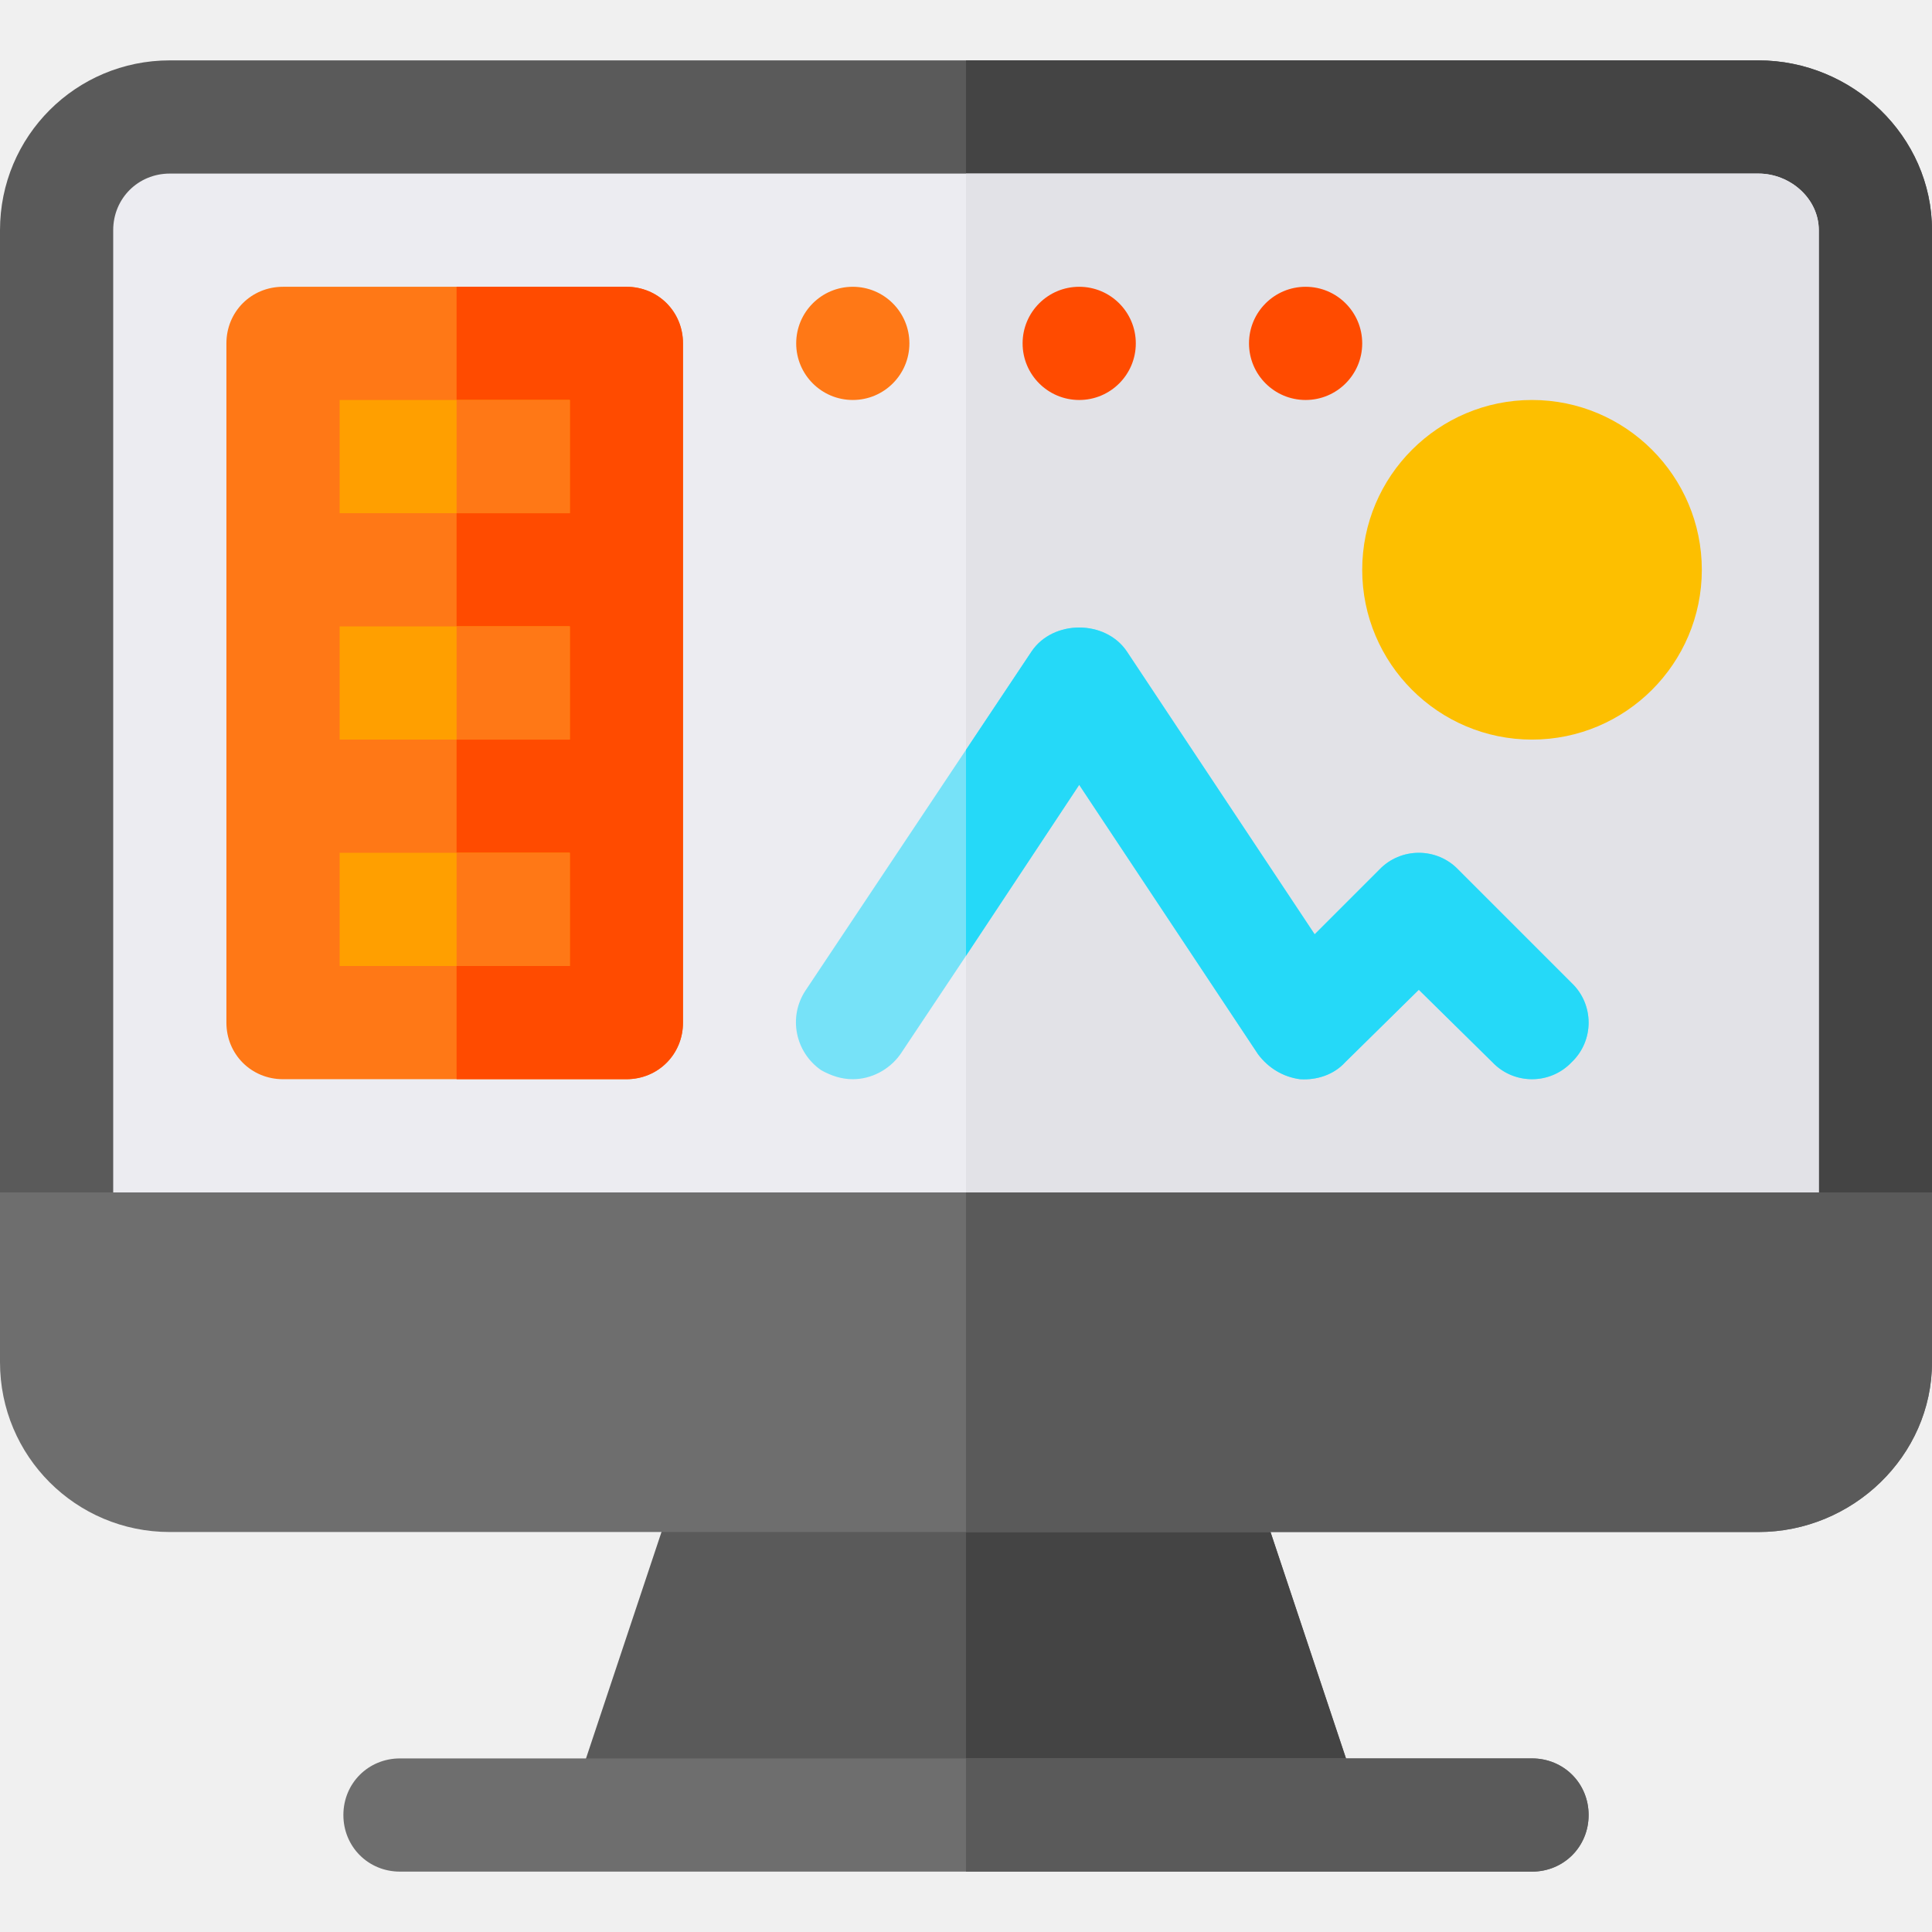
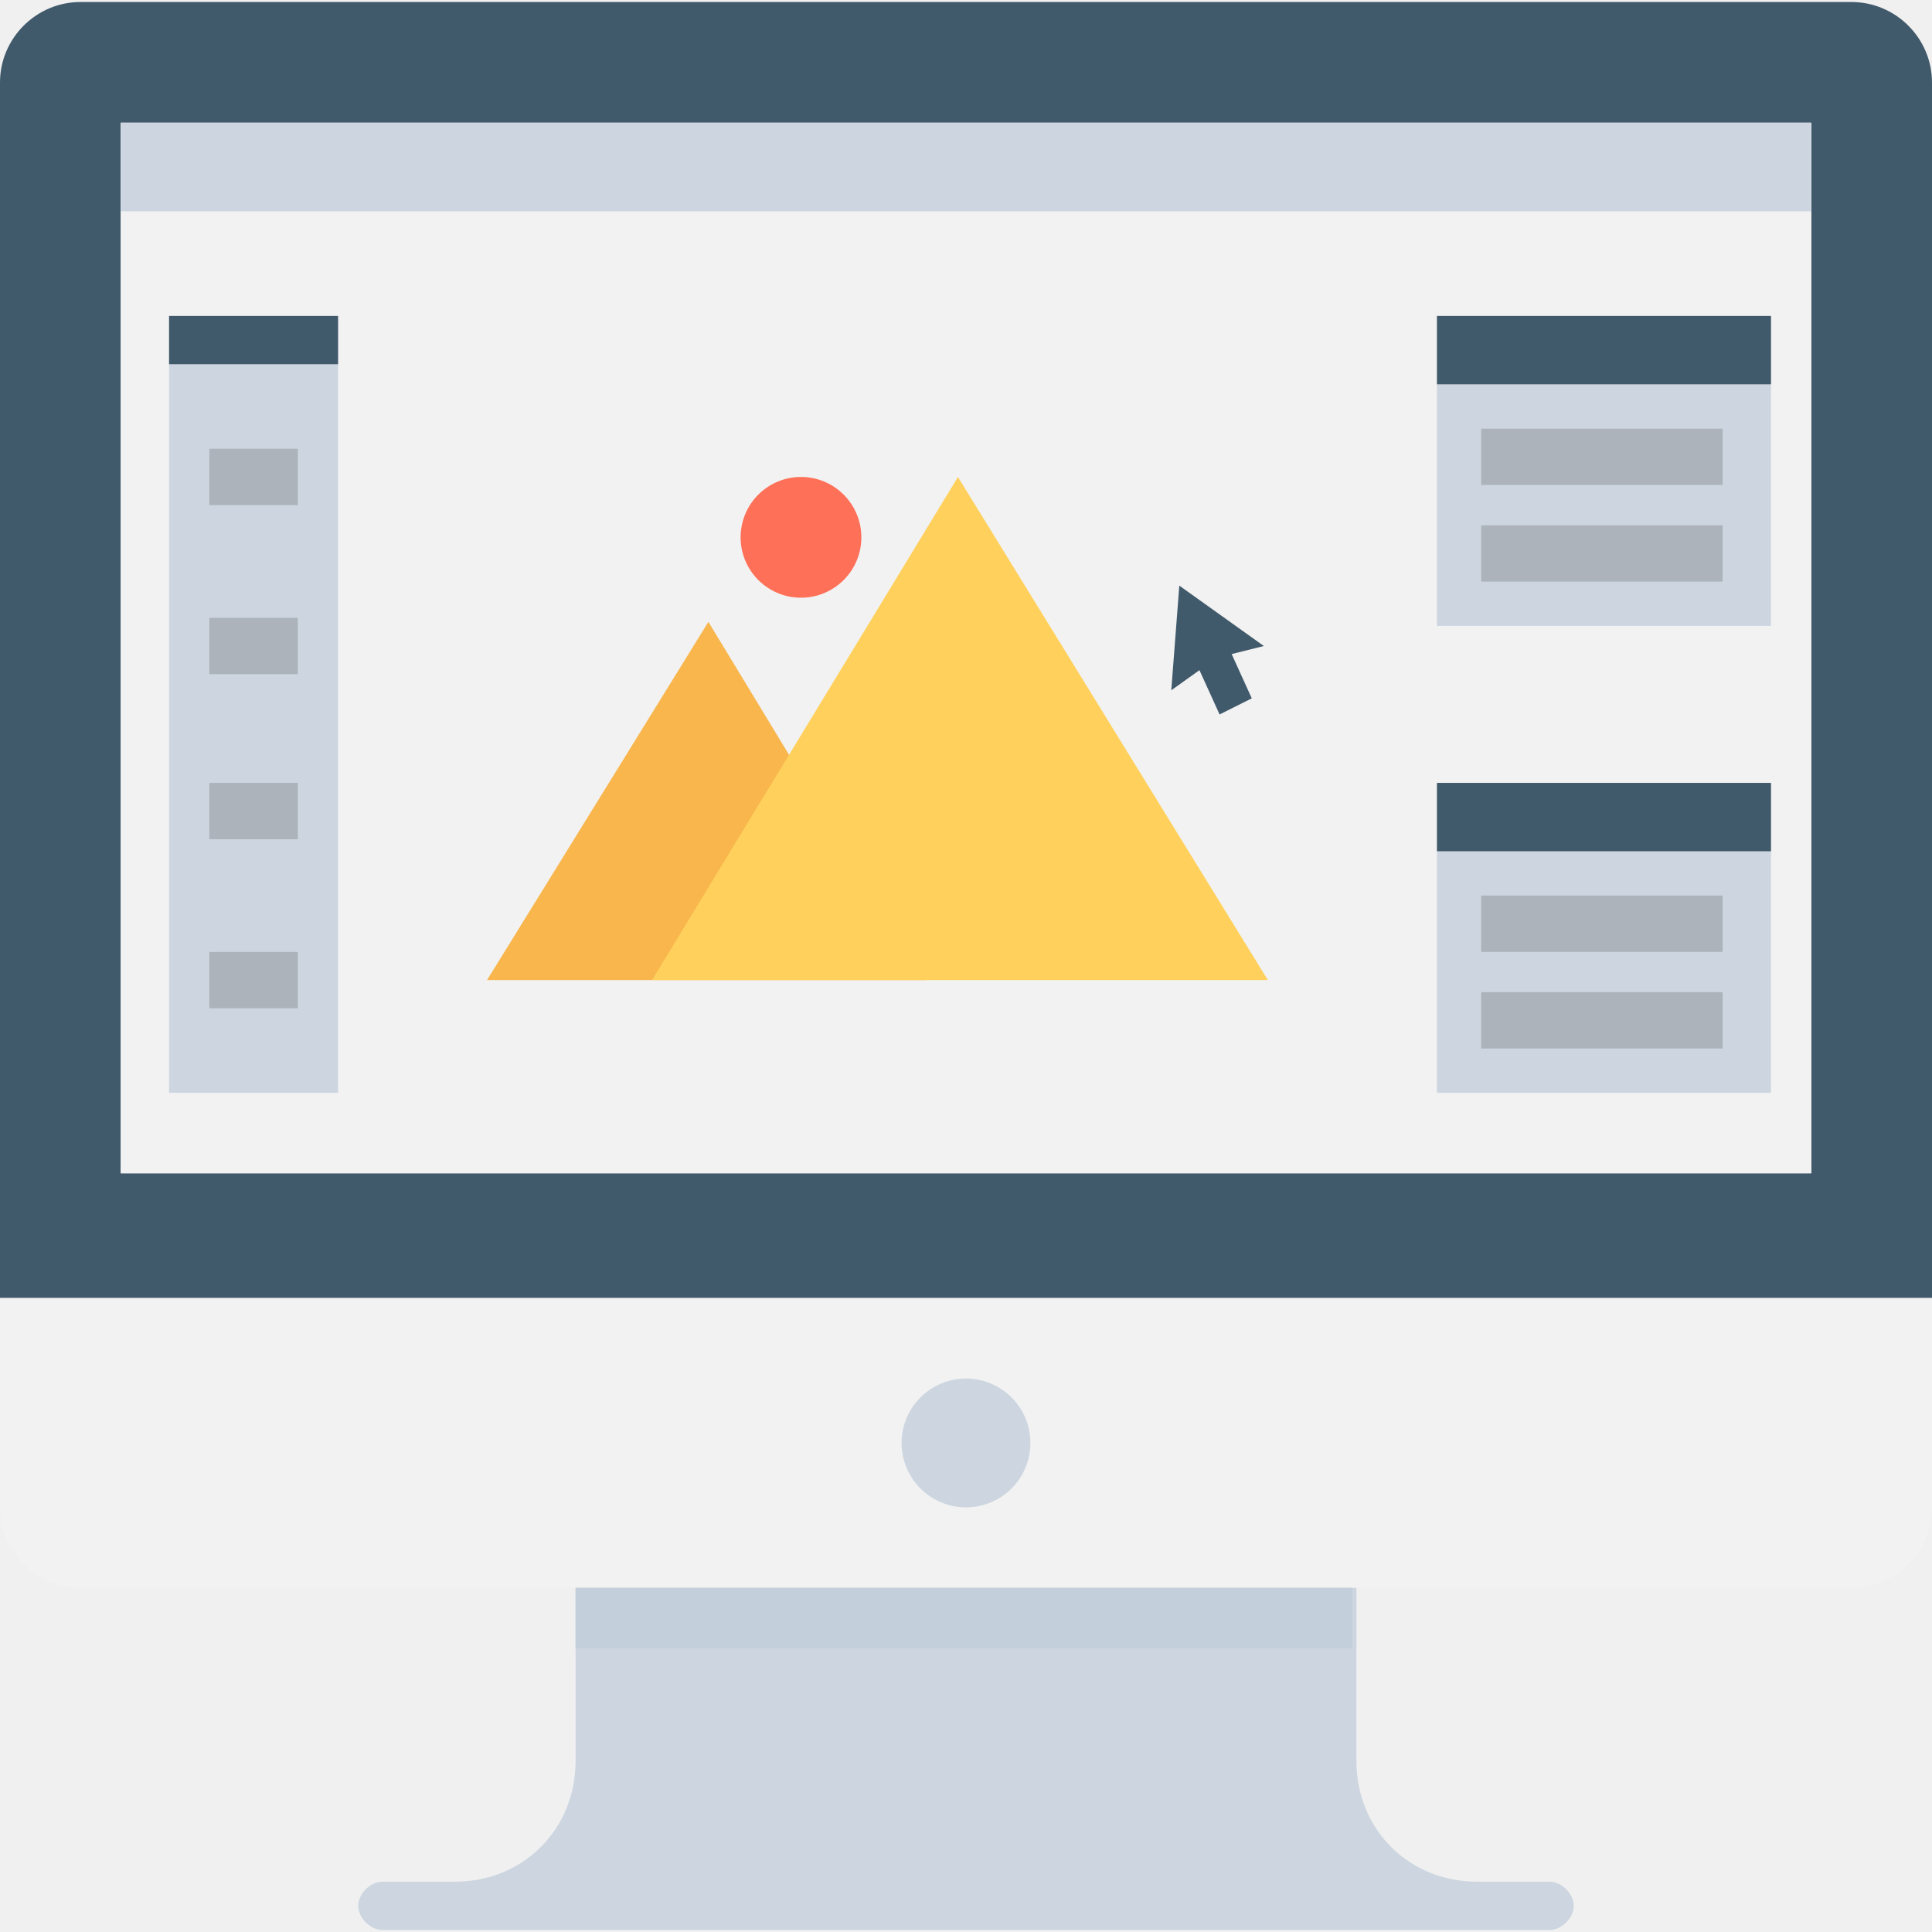
<svg xmlns="http://www.w3.org/2000/svg" version="1.1" id="Capa_1" x="0px" y="0px" viewBox="0 0 512 512" style="enable-background:new 0 0 512 512;" xml:space="preserve">
-   <path style="fill:#5A5A5A;" d="M512,61v255l-30,30H32.701L0,316V61c0-24.901,20.099-45,45-45h421C490.901,16,512,36.099,512,61z" />
-   <path style="fill:#444444;" d="M512,61v255l-30,30H256V16h210C490.901,16,512,36.099,512,61z" />
-   <path style="fill:#ECECF1;" d="M482,61v285H30V61c0-8.401,6.599-15,15-15h421C474.401,46,482,52.599,482,61z" />
-   <path style="fill:#E2E2E7;" d="M482,61v285H256V46h210C474.401,46,482,52.599,482,61z" />
-   <path style="fill:#5A5A5A;" d="M360.099,476.199H151.901l30-90C183.701,380.2,189.401,376,196,376h120  c6.599,0,12.299,4.2,14.099,10.199L360.099,476.199z" />
-   <path style="fill:#444444;" d="M330.099,386.199l30,90H256V376h60C322.599,376,328.299,380.2,330.099,386.199z" />
-   <path style="fill:#6E6E6E;" d="M512,316v45c0,24.899-21.099,45-46,45H45c-24.901,0-45-20.101-45-45v-45H512z" />
-   <path style="fill:#5A5A5A;" d="M512,316v45c0,24.899-21.099,45-46,45H256v-90H512z" />
-   <path style="fill:#6E6E6E;" d="M421,481c0,8.399-6.599,15-15,15H106c-8.401,0-15-6.601-15-15c0-8.401,6.599-15,15-15h300  C414.401,466,421,472.599,421,481z" />
-   <path style="fill:#5A5A5A;" d="M421,481c0,8.399-6.599,15-15,15H256v-30h150C414.401,466,421,472.599,421,481z" />
-   <circle style="fill:#FF4B00;" cx="286" cy="91" r="15" />
-   <circle style="fill:#FF7816;" cx="226" cy="91" r="15" />
-   <circle style="fill:#FF4B00;" cx="346" cy="91" r="15" />
-   <path style="fill:#76E2F8;" d="M416.499,281.499c-5.7,6-15.298,6-20.999,0l-19.5-19.2l-19.501,19.2  c-2.999,3.3-7.5,4.801-11.999,4.501c-4.501-0.601-8.401-3.001-11.1-6.601l-47.4-71.4l-30,45.3l-17.401,26.1  c-2.999,4.2-7.8,6.601-12.599,6.601c-2.999,0-5.7-0.901-8.401-2.401c-6.899-4.799-8.699-14.099-4.199-21l42.599-63.9l17.401-26.1  c5.7-8.399,19.499-8.399,25.199,0l49.801,75l17.1-17.1c5.7-5.999,15.298-5.999,20.999,0l30,30  C422.5,266.199,422.5,275.799,416.499,281.499z" />
-   <path style="fill:#FDBF00;" d="M406,196c-24.814,0-45-20.186-45-45s20.186-45,45-45s45,20.186,45,45S430.814,196,406,196z" />
-   <path style="fill:#25D9F8;" d="M416.499,281.499c-5.7,6-15.298,6-20.999,0l-19.5-19.2l-19.501,19.2  c-2.999,3.3-7.5,4.801-11.999,4.501c-4.501-0.601-8.401-3.001-11.1-6.601l-47.4-71.4l-30,45.3v-54.6l17.401-26.1  c5.7-8.399,19.499-8.399,25.199,0l49.801,75l17.1-17.1c5.7-5.999,15.298-5.999,20.999,0l30,30  C422.5,266.199,422.5,275.799,416.499,281.499z" />
-   <path style="fill:#FF7816;" d="M166,76H75c-8.401,0-15,6.599-15,15v180c0,8.399,6.599,15,15,15h91c8.401,0,15-6.601,15-15V91  C181,82.599,174.401,76,166,76z" />
-   <path style="fill:#FF4B00;" d="M181,91v180c0,8.399-6.599,15-15,15h-45V76h45C174.401,76,181,82.599,181,91z" />
+   <path style="fill:#40596B;" d="M512,21.867c0-11.733-9.6-21.333-21.333-21.333H21.333C9.6,0.533,0,10.133,0,21.867V344h512V21.867z" />
+   <path style="fill:#CDD6E0;" d="M410.667,498.667h-19.2c-18.133,0-32-13.867-32-32v-46.933H152.533v46.933c0,18.133-13.867,32-32,32  h-19.2c-3.2,0-6.4,3.2-6.4,6.4l0,0c0,3.2,3.2,6.4,6.4,6.4h309.333c3.2,0,6.4-3.2,6.4-6.4l0,0  C417.067,501.867,413.867,498.667,410.667,498.667z" />
+   <rect x="32" y="32.533" style="fill:#FFFFFF;" width="448" height="278.4" />
+   <rect x="32" y="32.533" style="fill:#F2F2F2;" width="448" height="278.4" />
+   <rect x="32" y="32.533" style="fill:#CDD6E0;" width="448" height="23.467" />
+   <path style="fill:#F2F2F2;" d="M0,344v55.467c0,11.733,9.6,21.333,21.333,21.333h469.333c11.733,0,21.333-9.6,21.333-21.333V344H0z" />
+   <circle style="fill:#CDD6E0;" cx="256" cy="382.4" r="17.07" />
+   <rect x="152.53" y="420.799" style="fill:#C3D0DB;" width="205.87" height="16" />
+   <path style="fill:#55BFE9;" d="M397.867,284.267v6.4V284.267z" />
+   <polygon style="fill:#FFD15C;" points="387.2,290.667 387.2,290.667 397.867,290.667 " />
+   <rect x="44.8" y="96.53" style="fill:#CDD6E0;" width="44.8" height="193.07" />
+   <rect x="44.8" y="83.73" style="fill:#40596B;" width="44.8" height="12.8" />
  <g>
-     <rect x="90" y="106" style="fill:#FF9F00;" width="61" height="30" />
-     <rect x="90" y="166" style="fill:#FF9F00;" width="61" height="30" />
-     <rect x="90" y="226" style="fill:#FF9F00;" width="61" height="30" />
+     <rect x="55.47" y="118.93" style="fill:#ACB3BA;" width="23.467" height="14.933" />
+     <rect x="55.47" y="163.73" style="fill:#ACB3BA;" width="23.467" height="14.933" />
+     <rect x="55.47" y="207.47" style="fill:#ACB3BA;" width="23.467" height="14.933" />
+     <rect x="55.47" y="252.27" style="fill:#ACB3BA;" width="23.467" height="14.933" />
  </g>
+   <rect x="380.8" y="101.87" style="fill:#CDD6E0;" width="88.53" height="64" />
+   <rect x="380.8" y="83.73" style="fill:#40596B;" width="88.53" height="18.13" />
+   <rect x="380.8" y="225.6" style="fill:#CDD6E0;" width="88.53" height="64" />
+   <rect x="380.8" y="207.47" style="fill:#40596B;" width="88.53" height="18.13" />
  <g>
-     <rect x="121" y="106" style="fill:#FF7816;" width="30" height="30" />
-     <rect x="121" y="166" style="fill:#FF7816;" width="30" height="30" />
-     <rect x="121" y="226" style="fill:#FF7816;" width="30" height="30" />
+     <rect x="392.53" y="113.6" style="fill:#ACB3BA;" width="64" height="14.933" />
+     <rect x="392.53" y="139.2" style="fill:#ACB3BA;" width="64" height="14.933" />
+     <rect x="392.53" y="237.33" style="fill:#ACB3BA;" width="64" height="14.933" />
+     <rect x="392.53" y="262.93" style="fill:#ACB3BA;" width="64" height="14.933" />
  </g>
+   <polygon style="fill:#F8B64C;" points="187.733,164.8 129.067,259.733 245.333,259.733 " />
+   <polygon style="fill:#FFD15C;" points="253.867,126.4 172.8,259.733 336,259.733 " />
+   <circle style="fill:#FF7058;" cx="212.27" cy="142.4" r="16" />
+   <polygon style="fill:#40596B;" points="334.933,171.2 312.533,155.2 310.4,182.933 317.867,177.6 323.2,189.333 331.733,185.067   326.4,173.333 " />
  <g>
</g>
  <g>
</g>
  <g>
</g>
  <g>
</g>
  <g>
</g>
  <g>
</g>
  <g>
</g>
  <g>
</g>
  <g>
</g>
  <g>
</g>
  <g>
</g>
  <g>
</g>
  <g>
</g>
  <g>
</g>
  <g>
</g>
</svg>
